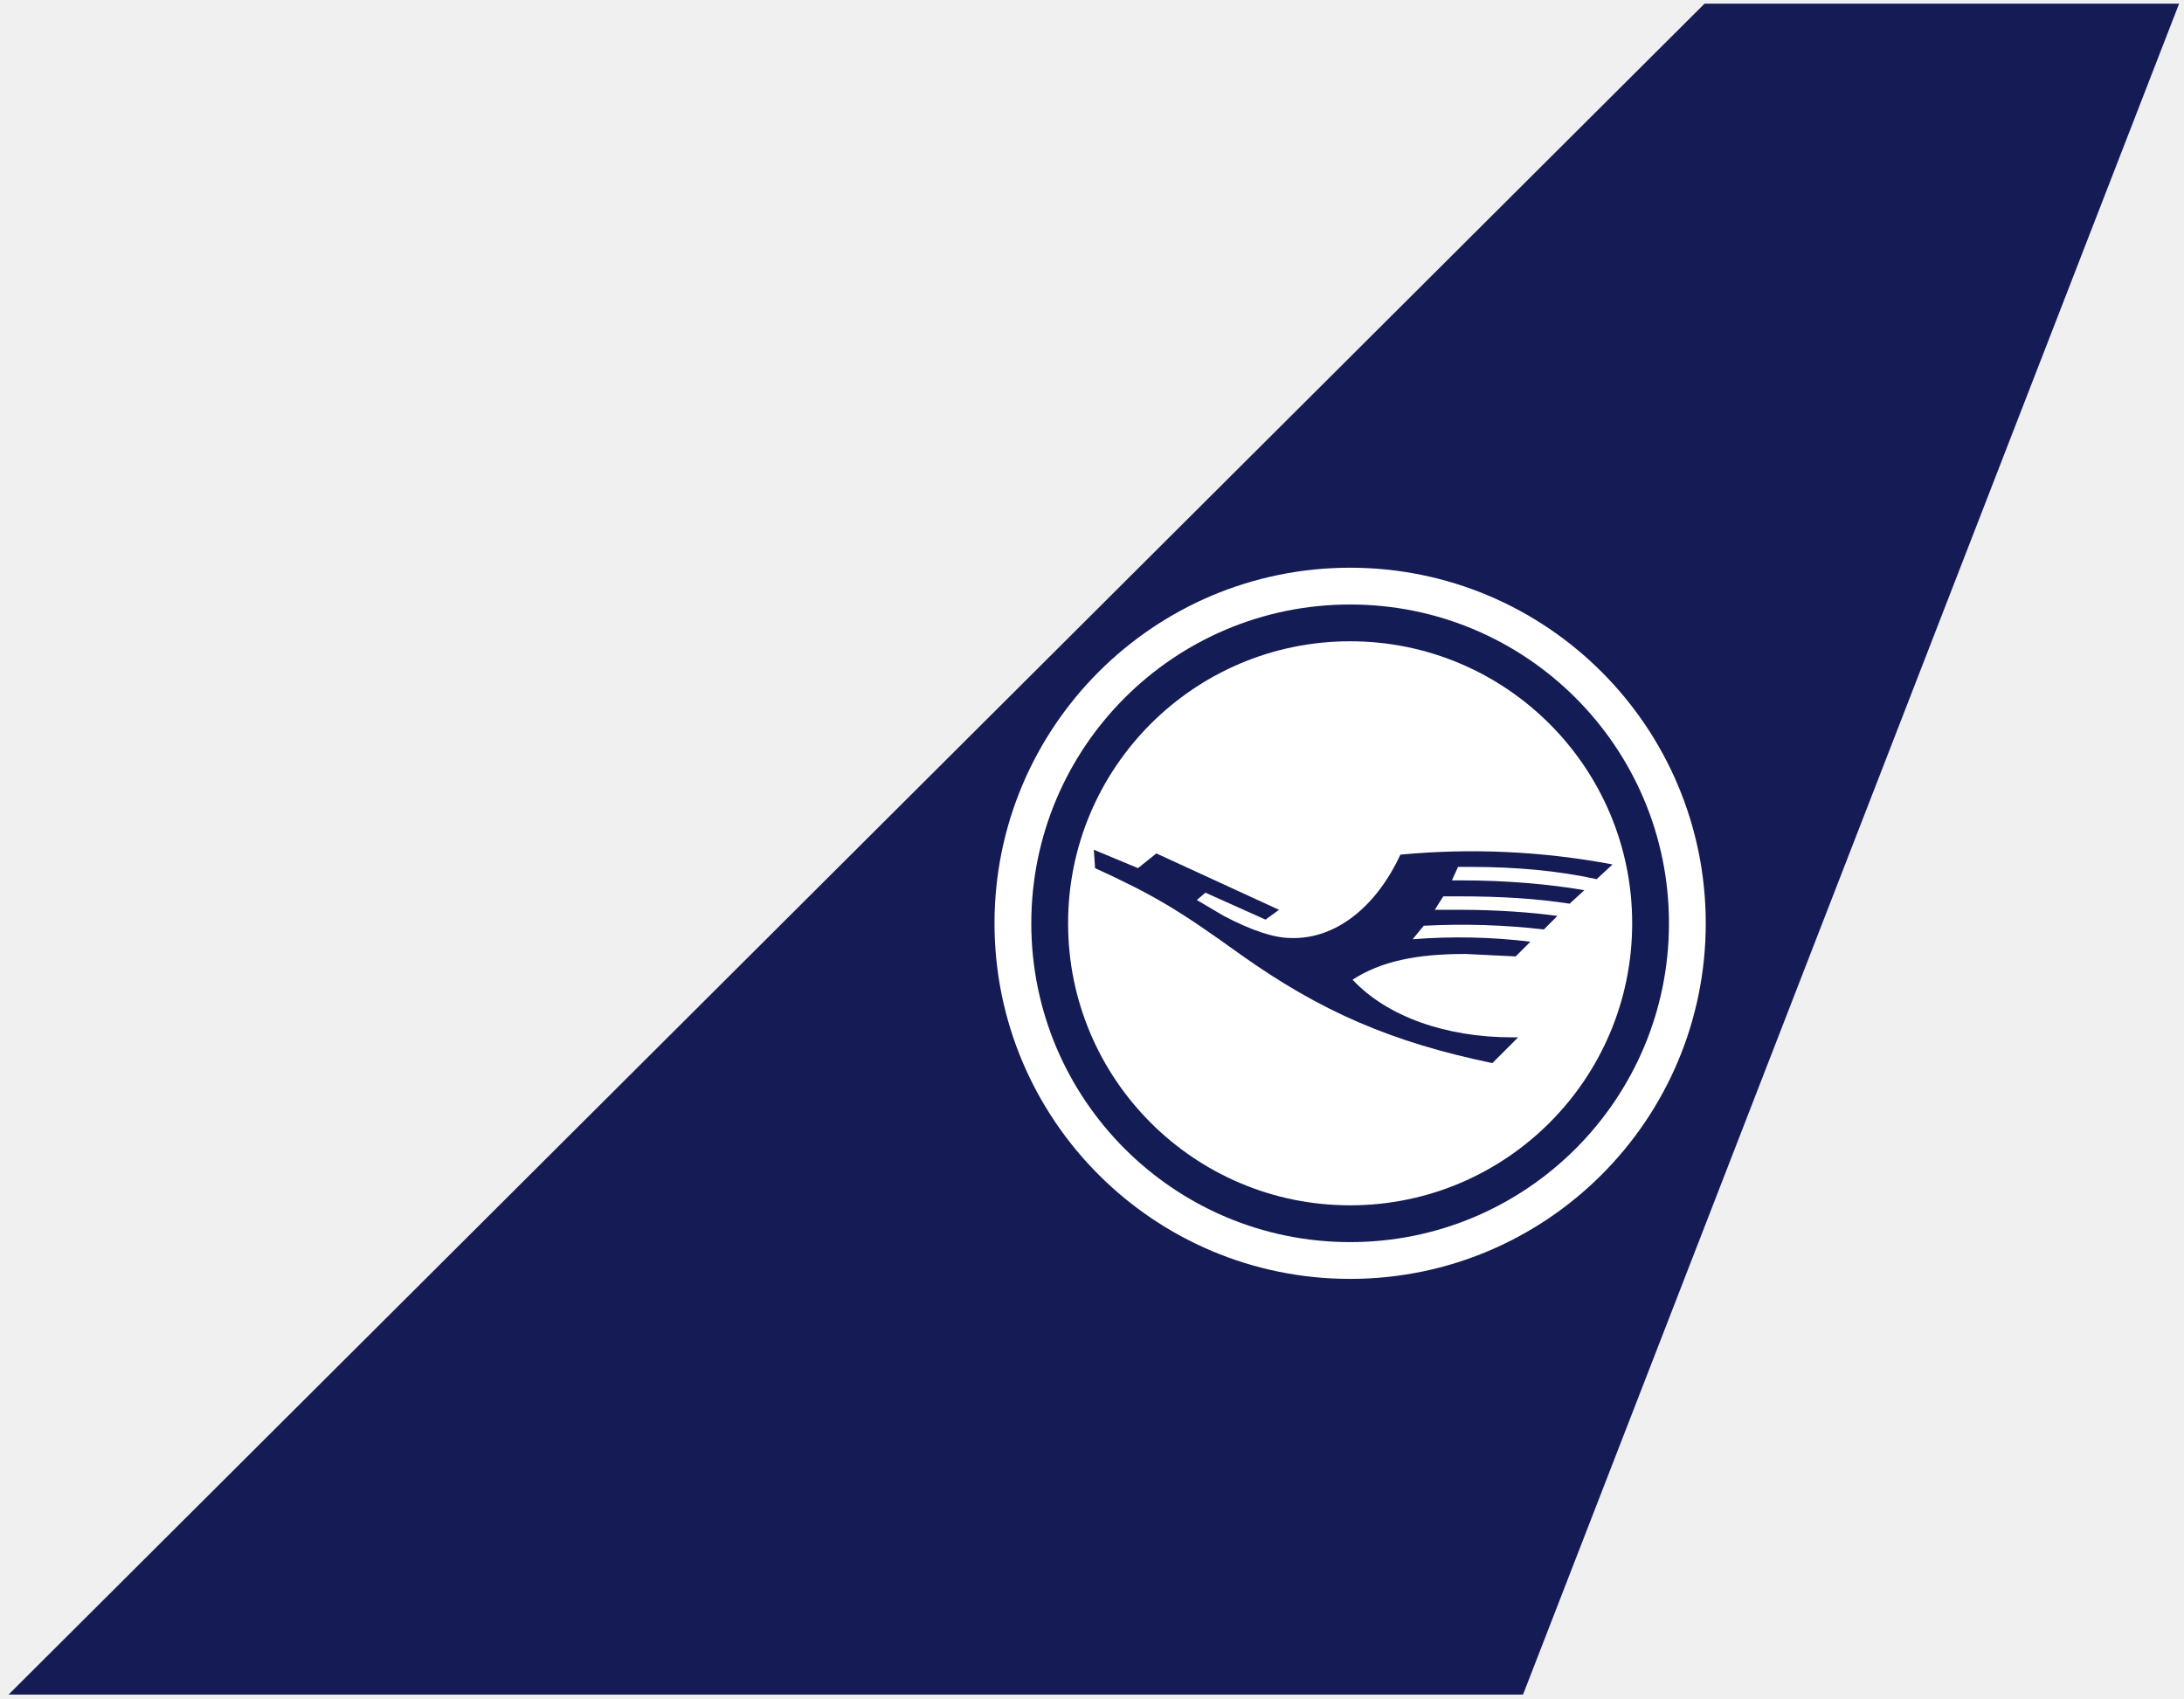
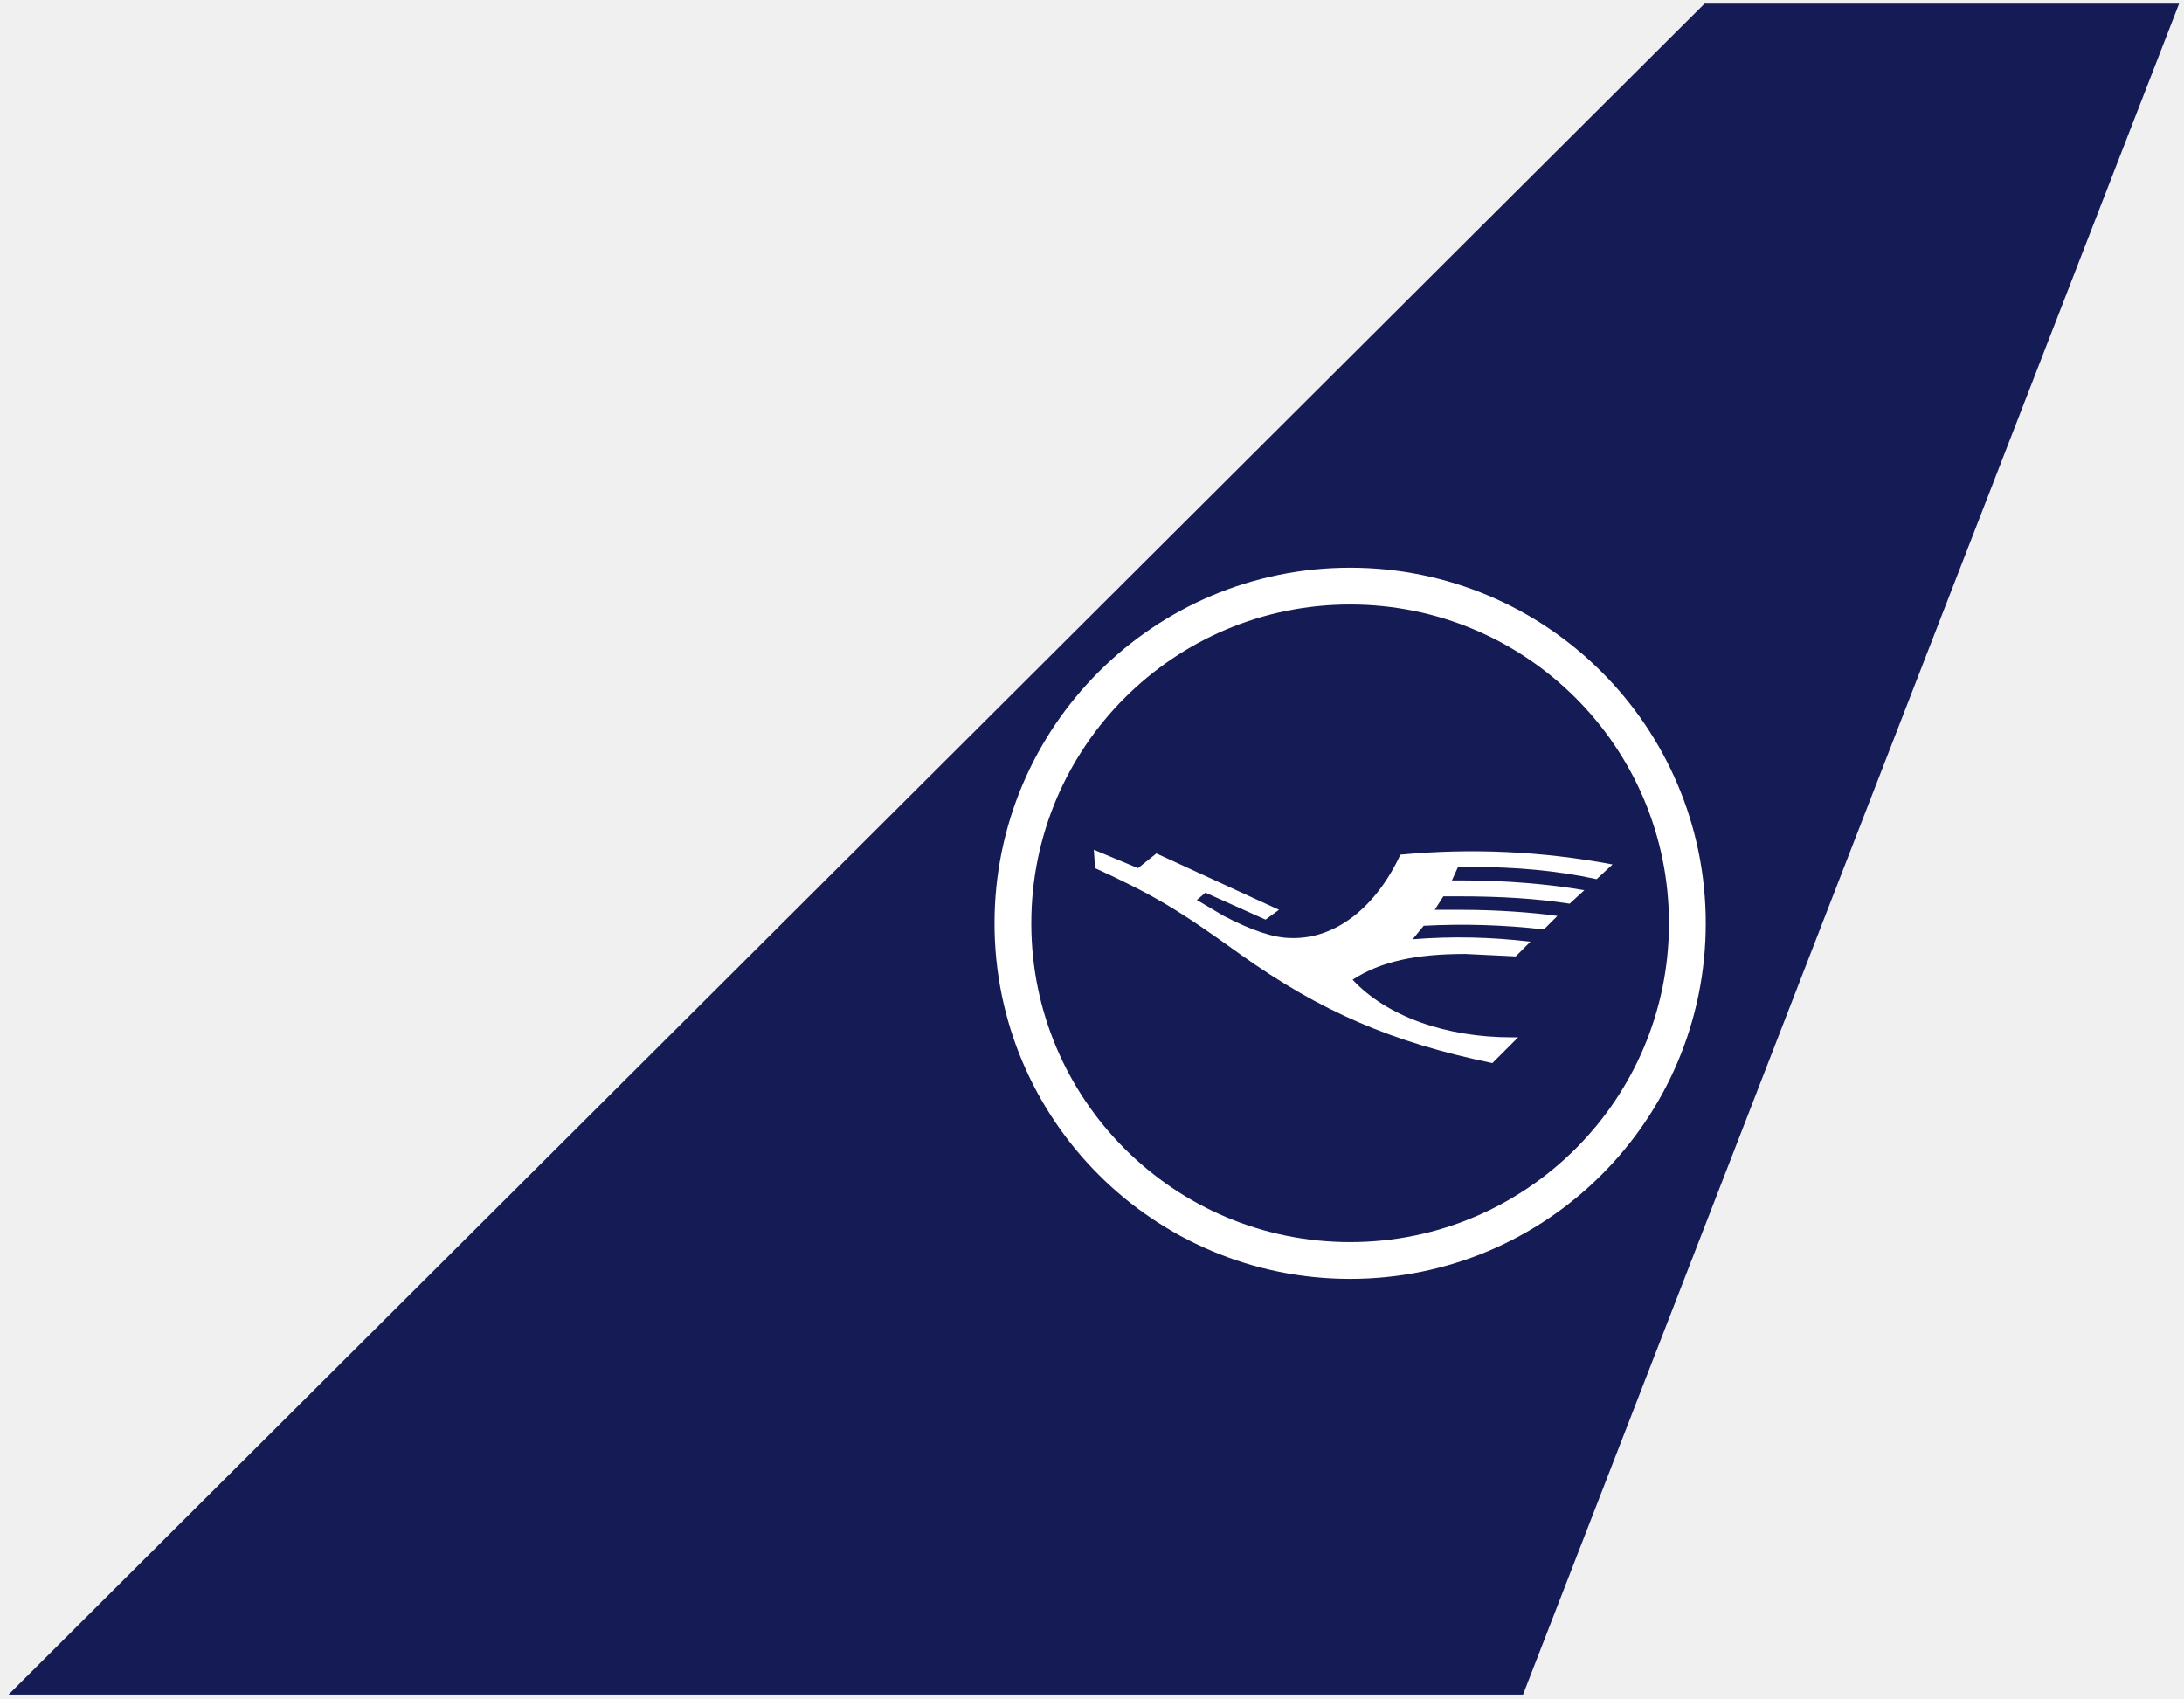
<svg xmlns="http://www.w3.org/2000/svg" width="1781" height="1385" fill="none">
  <path fill="#151B55" d="m1777 3-535 1379H7L1390 3h387Z" />
-   <path fill="#ffffff" stroke="#141C55" stroke-width="30" d="M1346 753a245 245 0 1 1-490 0 245 245 0 0 1 490 0Z" />
  <path stroke="#ffffff" stroke-width="30" d="M1101 1028a275 275 0 1 0 0-550 275 275 0 0 0 0 550Z" />
-   <path fill="#151B55" d="M1192 742h-22l7-11h11c38 0 66 2 92 6l12-11c-29-5-64-8-100-8h-8l5-11h10c37 0 71 3 103 10l13-12a618 618 0 0 0-173-8c-20 43-53 69-89 68-14 0-32-6-55-18l-22-13 7-6 49 22 11-8-100-46-15 12-36-15 1 15c48 22 68 34 118 70 66 47 124 72 206 89l21-21h-5c-54 0-102-17-130-47 23-15 52-21 92-21l41 2 12-12a483 483 0 0 0-96-2l9-11a588 588 0 0 1 98 3l11-11c-21-3-51-5-78-5Z" />
+   <path fill="#ffffff" d="M1192 742h-22l7-11h11c38 0 66 2 92 6l12-11c-29-5-64-8-100-8h-8l5-11h10c37 0 71 3 103 10l13-12a618 618 0 0 0-173-8c-20 43-53 69-89 68-14 0-32-6-55-18l-22-13 7-6 49 22 11-8-100-46-15 12-36-15 1 15c48 22 68 34 118 70 66 47 124 72 206 89l21-21h-5c-54 0-102-17-130-47 23-15 52-21 92-21l41 2 12-12a483 483 0 0 0-96-2l9-11a588 588 0 0 1 98 3l11-11c-21-3-51-5-78-5Z" />
</svg>
